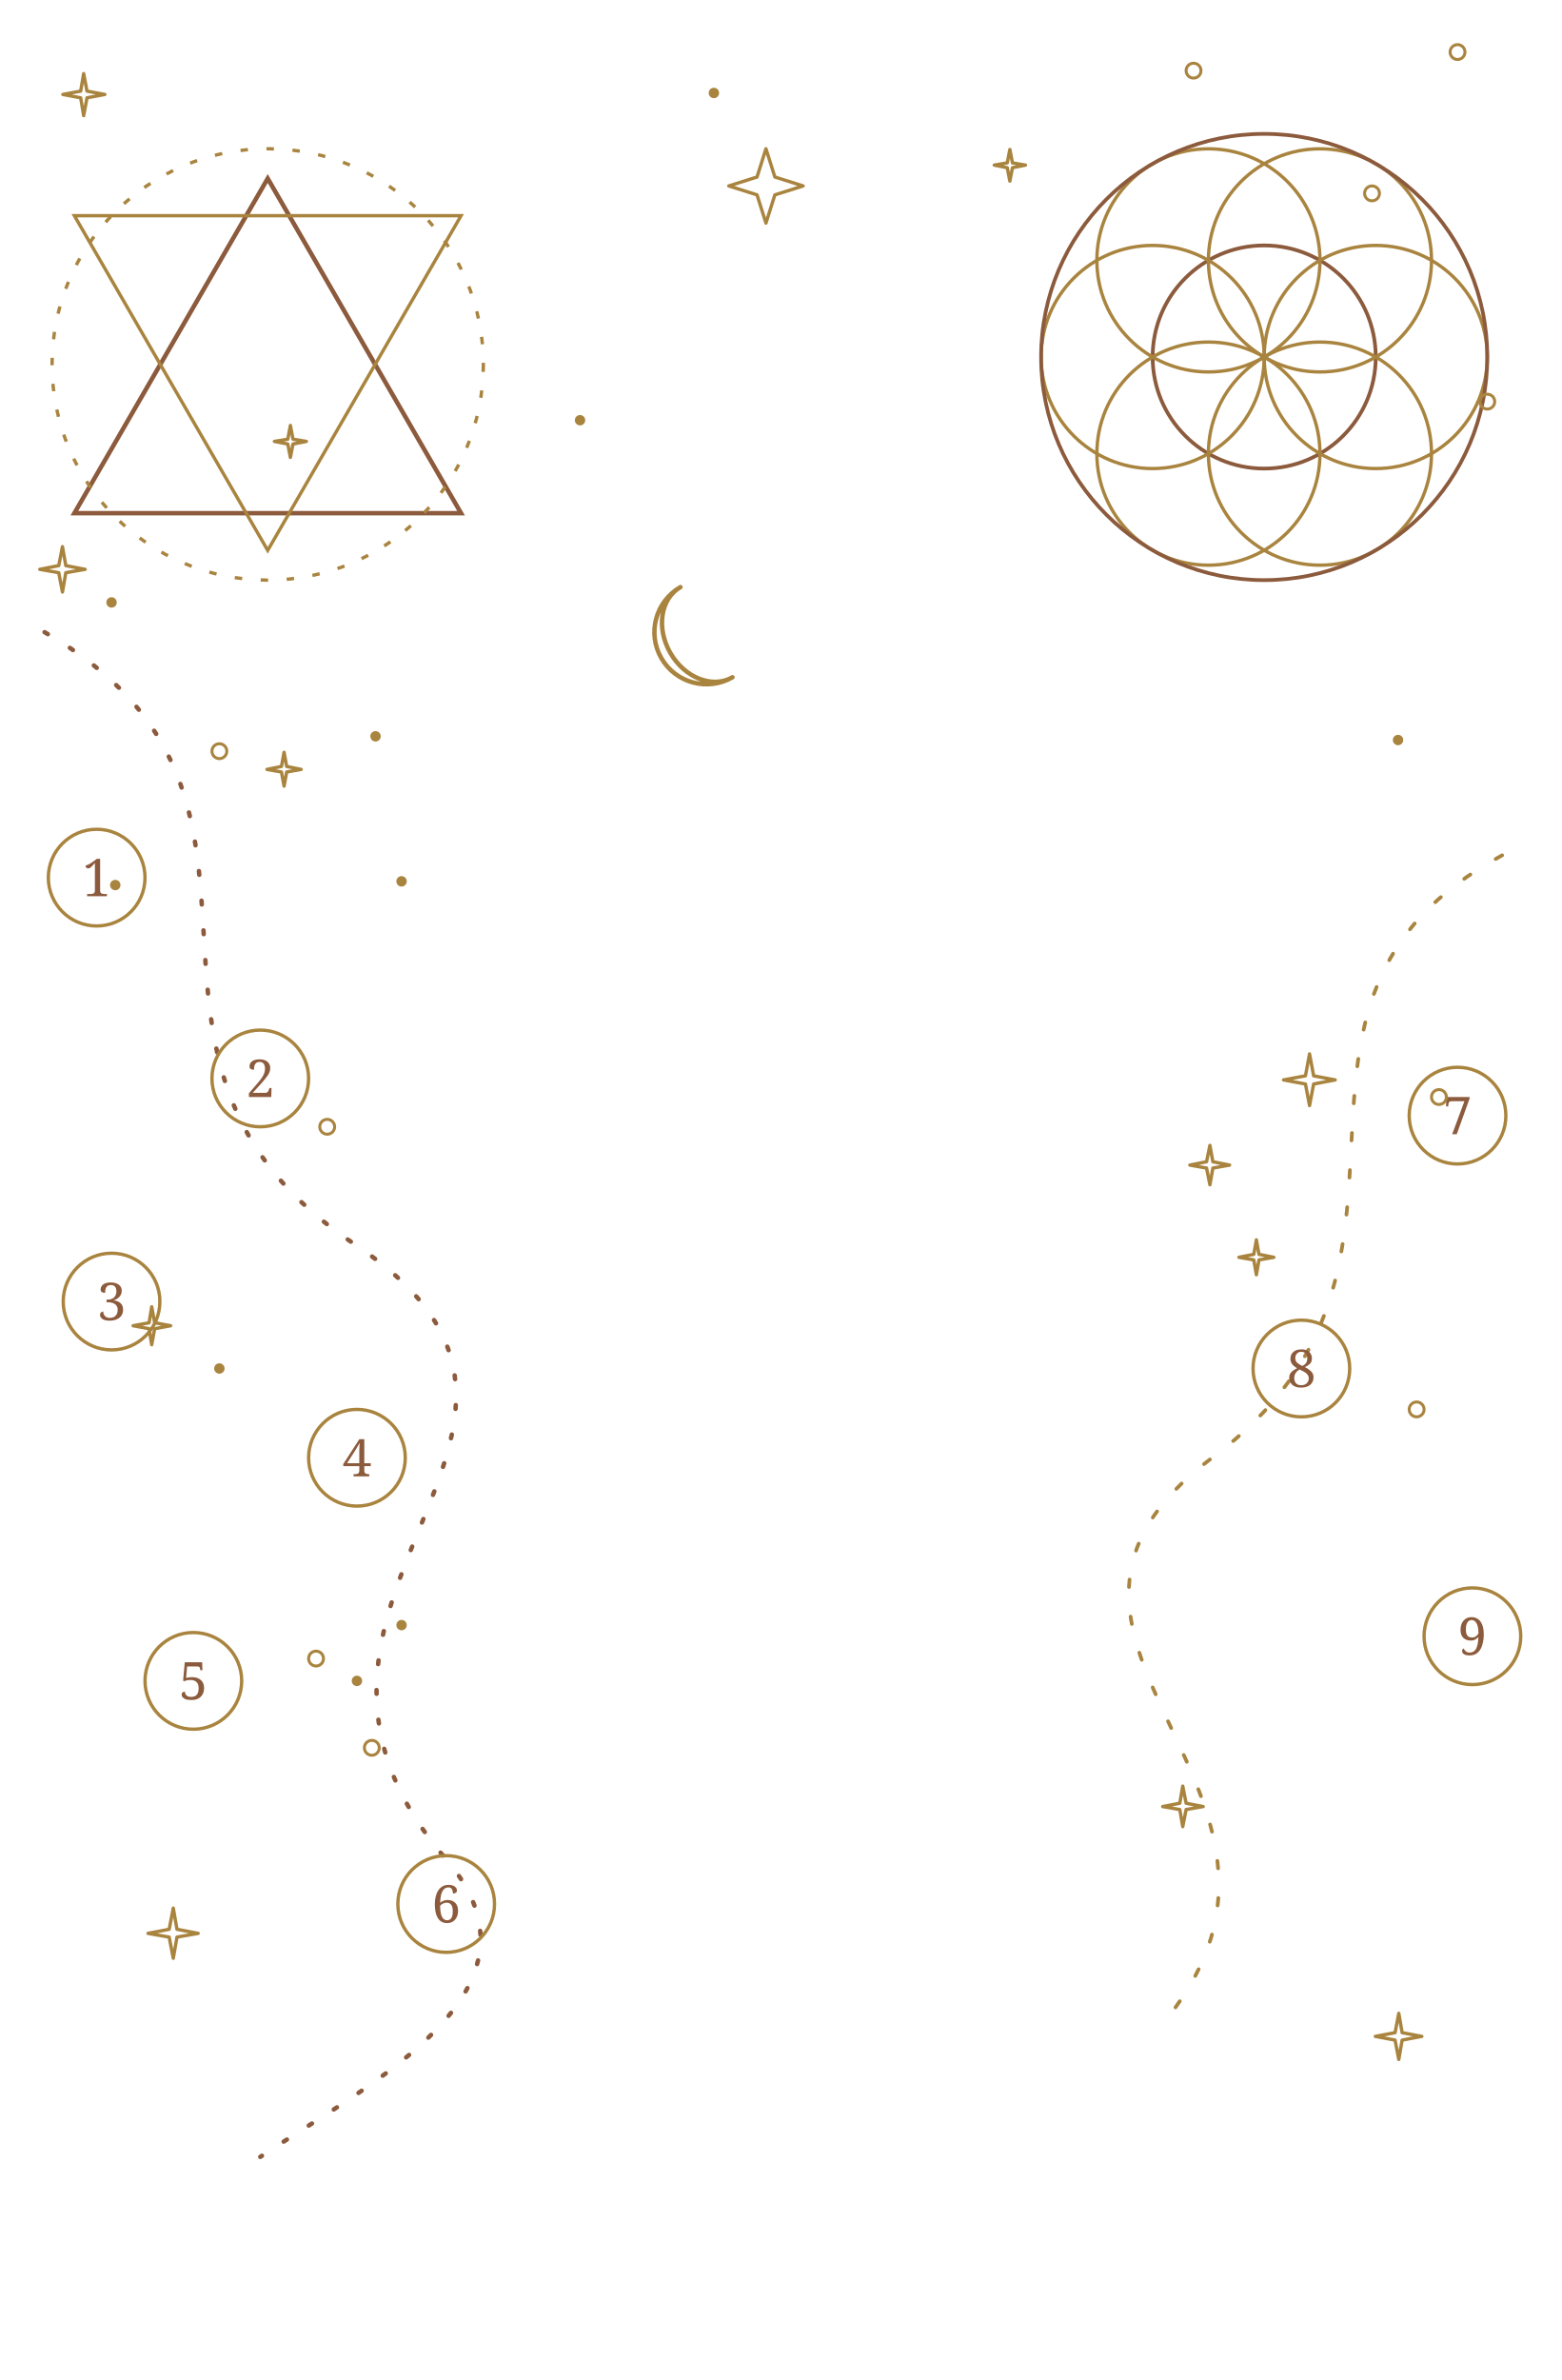
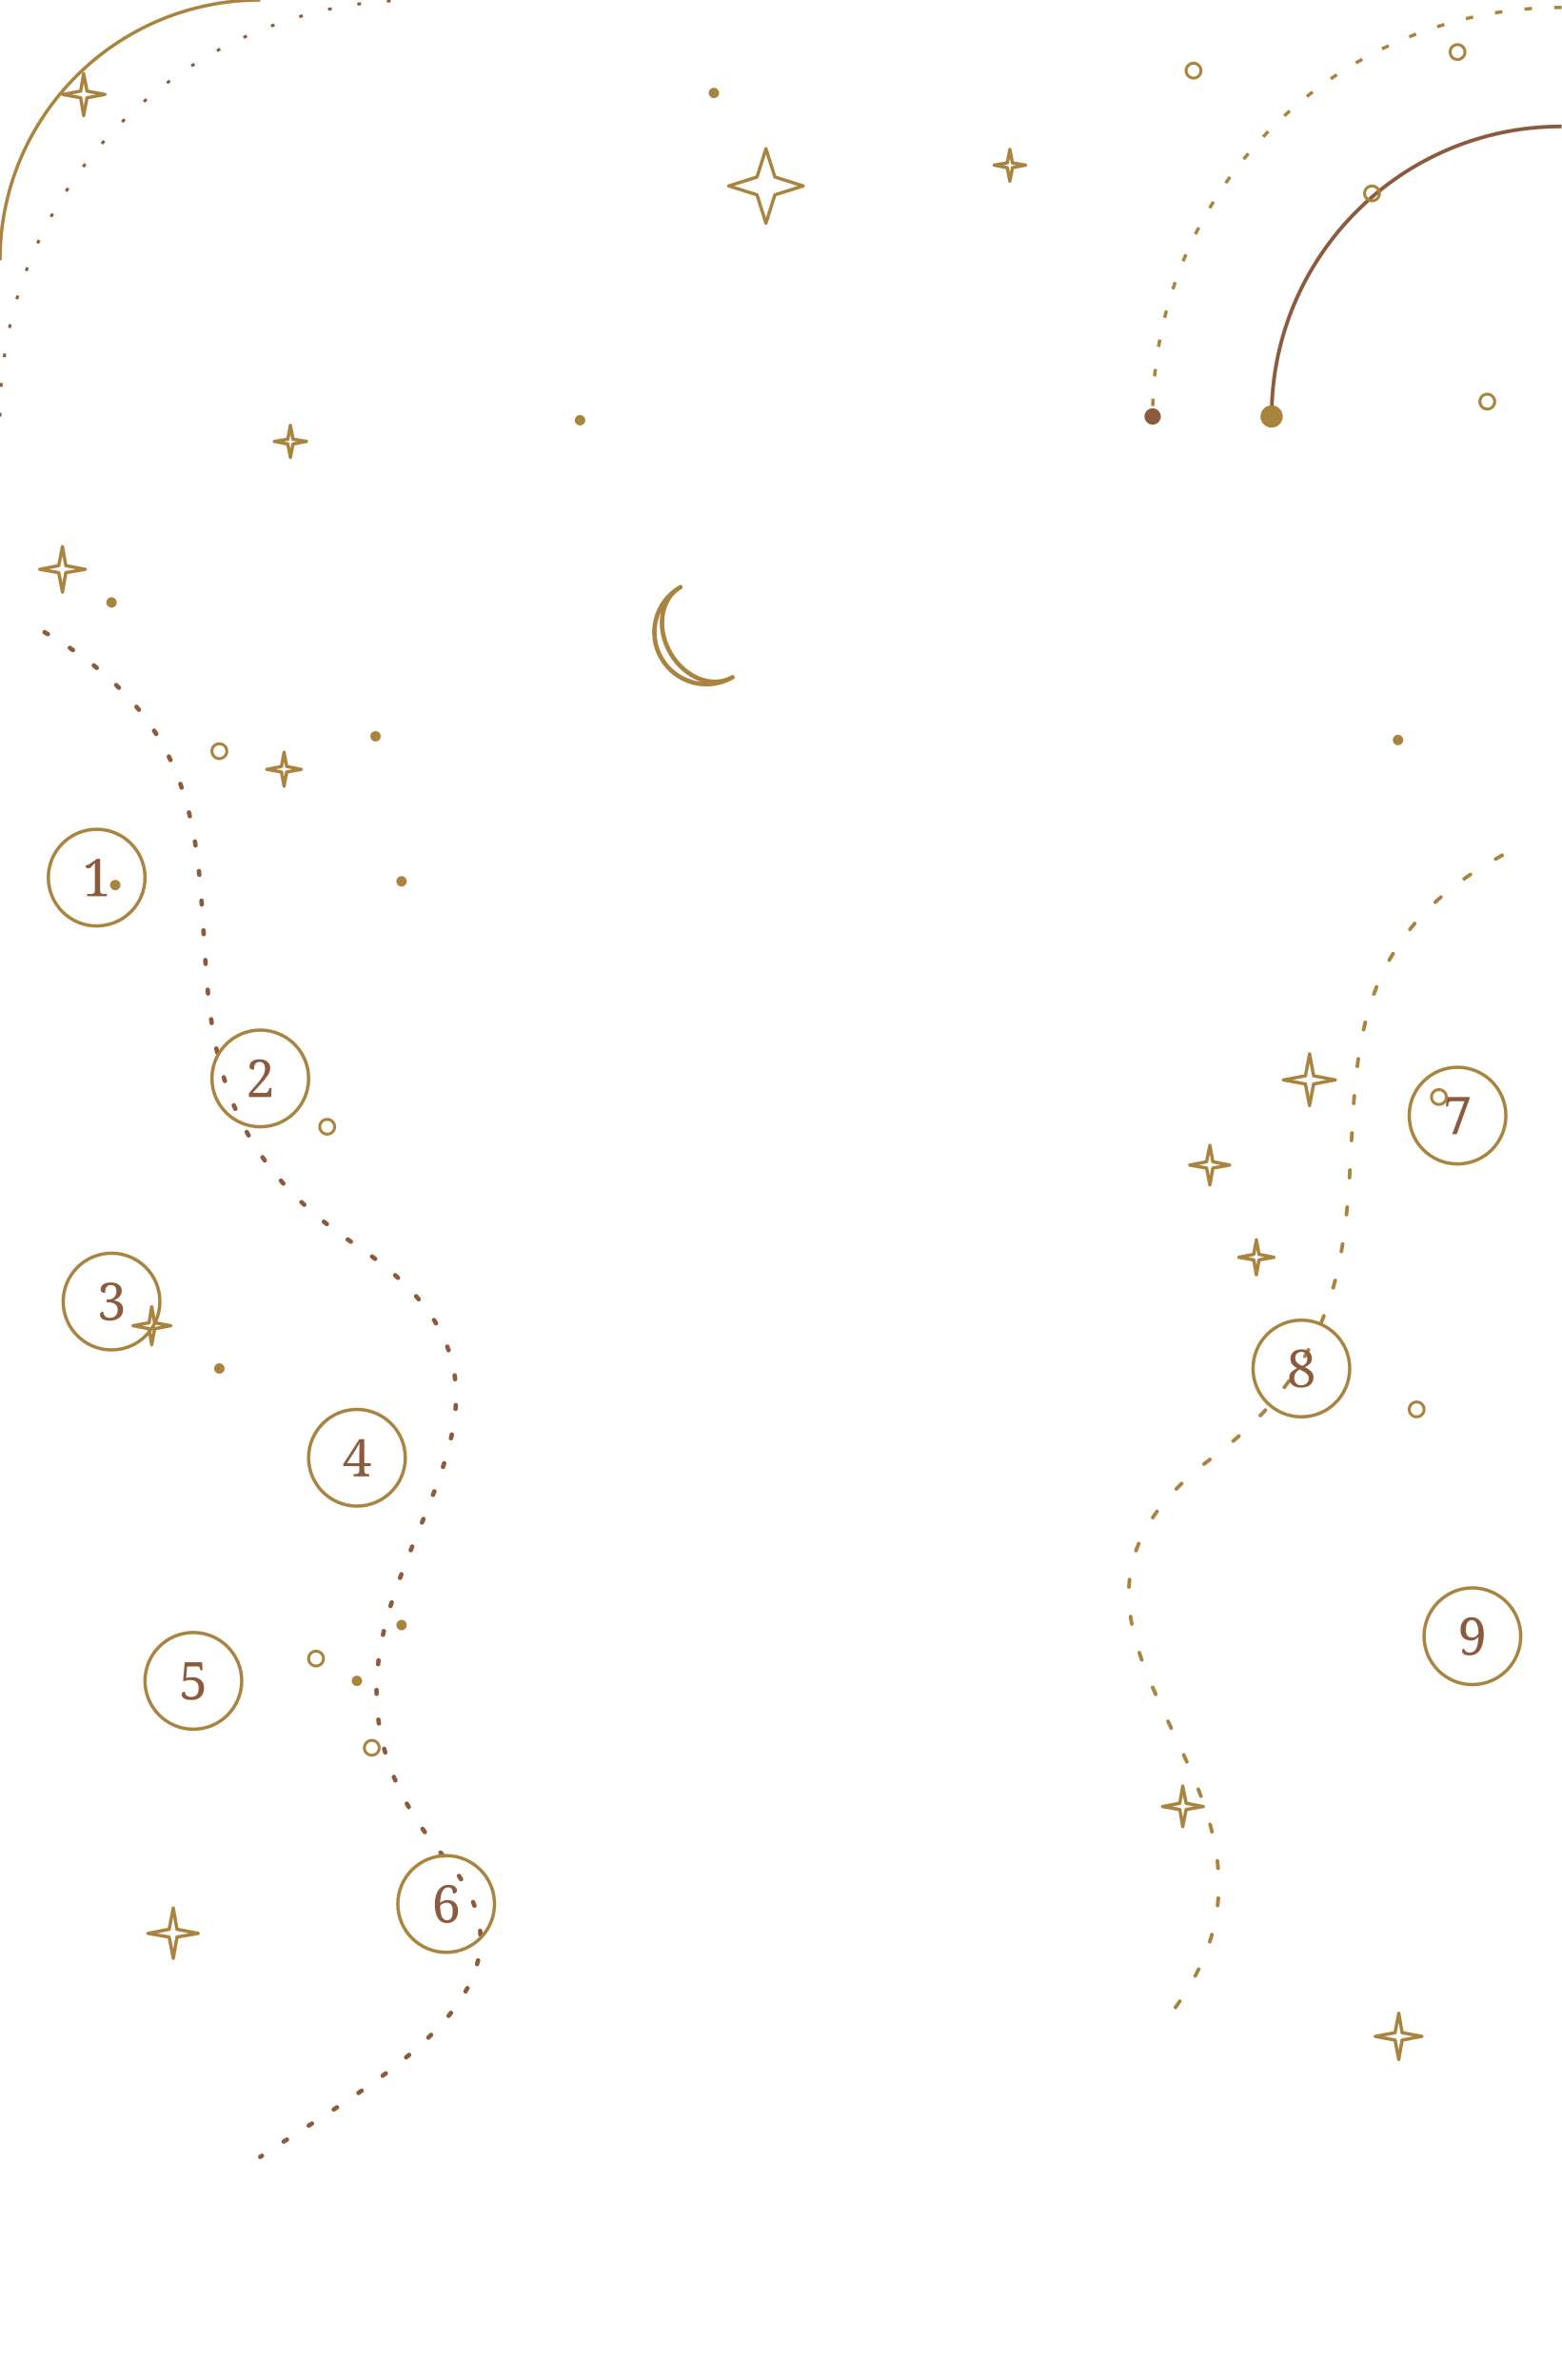
<svg xmlns="http://www.w3.org/2000/svg" viewBox="0 0 420 640" preserveAspectRatio="xMidYMin slice" fill="none">
  <style>
.f{animation:fl 35s ease-in-out infinite;transform-box:fill-box;transform-origin:center}
.f2{animation:fl 42s ease-in-out -9s infinite;transform-box:fill-box;transform-origin:center}
.s{animation:sp 120s linear infinite;transform-box:fill-box;transform-origin:center}
.s2{animation:sp 90s linear infinite reverse;transform-box:fill-box;transform-origin:center}
.t{animation:tw 7s ease-in-out infinite}.t2{animation:tw 9s ease-in-out -3s infinite}
@keyframes fl{0%,100%{transform:translateY(0)}50%{transform:translateY(-6px)}}
@keyframes sp{to{transform:rotate(360deg)}}
@keyframes tw{0%,100%{opacity:1}50%{opacity:.35}}
@media (prefers-reduced-motion:reduce){*{animation:none!important}}
</style>
  <g class="s">
-     <circle cx="340" cy="96" r="30" fill="none" stroke="#8C5A3C" stroke-width="1" />
-     <circle cx="370.0" cy="96.0" r="30" fill="none" stroke="#A9843F" stroke-width="0.9" />
-     <circle cx="355.0" cy="121.981" r="30" fill="none" stroke="#A9843F" stroke-width="0.9" />
-     <circle cx="325.0" cy="121.981" r="30" fill="none" stroke="#A9843F" stroke-width="0.9" />
-     <circle cx="310.0" cy="96.0" r="30" fill="none" stroke="#A9843F" stroke-width="0.9" />
-     <circle cx="325.0" cy="70.019" r="30" fill="none" stroke="#A9843F" stroke-width="0.9" />
-     <circle cx="355.0" cy="70.019" r="30" fill="none" stroke="#A9843F" stroke-width="0.9" />
-     <circle cx="340" cy="96" r="60" fill="none" stroke="#8C5A3C" stroke-width="1" />
+     <path d="M420,34 A78,78 0 0 0 342,112" stroke="#8C5A3C" stroke-width="1" />
+     <path d="M420,2 A110,110 0 0 0 310,112" stroke="#A9843F" stroke-width=".9" stroke-dasharray="2 6" />
+     <circle cx="342" cy="112" r="3" fill="#A9843F" />
+     <circle cx="310" cy="112" r="2.2" fill="#8C5A3C" />
  </g>
  <g class="s2">
-     <polygon points="72,48 124,138 20,138" stroke="#8C5A3C" stroke-width="1.2" />
-     <polygon points="72,148 20,58 124,58" stroke="#A9843F" stroke-width=".9" />
-     <circle cx="72" cy="98" r="58" fill="none" stroke="#A9843F" stroke-width="0.9" stroke-dasharray="2 5" />
+     <path d="M0,70 A70,70 0 0 1 70,0" stroke="#A9843F" stroke-width=".9" />
+     <path d="M0,112 A112,112 0 0 1 112,0" stroke="#8C5A3C" stroke-width=".8" stroke-dasharray="1 7" />
  </g>
  <path d="M12,170 C90,215 20,285 96,335 C170,385 60,430 120,500 C150,535 100,560 70,580" stroke="#8C5A3C" stroke-width="1.2" stroke-dasharray="1 7" stroke-linecap="round" />
  <path d="M404,230 C330,270 396,340 326,392 C262,440 360,480 316,540" stroke="#A9843F" stroke-width="1" stroke-dasharray="2 8" stroke-linecap="round" />
  <g class="f">
    <circle cx="26" cy="236" r="13" stroke="#A9843F" stroke-width=".9" />
    <text x="26" y="241" text-anchor="middle" font-family="Georgia,serif" font-size="14" fill="#8C5A3C">1</text>
  </g>
  <g class="f">
    <circle cx="70" cy="290" r="13" stroke="#A9843F" stroke-width=".9" />
    <text x="70" y="295" text-anchor="middle" font-family="Georgia,serif" font-size="14" fill="#8C5A3C">2</text>
  </g>
  <g class="f">
    <circle cx="30" cy="350" r="13" stroke="#A9843F" stroke-width=".9" />
    <text x="30" y="355" text-anchor="middle" font-family="Georgia,serif" font-size="14" fill="#8C5A3C">3</text>
  </g>
  <g class="f">
    <circle cx="96" cy="392" r="13" stroke="#A9843F" stroke-width=".9" />
    <text x="96" y="397" text-anchor="middle" font-family="Georgia,serif" font-size="14" fill="#8C5A3C">4</text>
  </g>
  <g class="f">
    <circle cx="52" cy="452" r="13" stroke="#A9843F" stroke-width=".9" />
    <text x="52" y="457" text-anchor="middle" font-family="Georgia,serif" font-size="14" fill="#8C5A3C">5</text>
  </g>
  <g class="f">
    <circle cx="120" cy="512" r="13" stroke="#A9843F" stroke-width=".9" />
    <text x="120" y="517" text-anchor="middle" font-family="Georgia,serif" font-size="14" fill="#8C5A3C">6</text>
  </g>
  <g class="f2">
    <circle cx="392" cy="300" r="13" stroke="#A9843F" stroke-width=".9" />
    <text x="392" y="305" text-anchor="middle" font-family="Georgia,serif" font-size="14" fill="#8C5A3C">7</text>
  </g>
  <g class="f2">
    <circle cx="350" cy="368" r="13" stroke="#A9843F" stroke-width=".9" />
    <text x="350" y="373" text-anchor="middle" font-family="Georgia,serif" font-size="14" fill="#8C5A3C">8</text>
  </g>
  <g class="f2">
    <circle cx="396" cy="440" r="13" stroke="#A9843F" stroke-width=".9" />
    <text x="396" y="445" text-anchor="middle" font-family="Georgia,serif" font-size="14" fill="#8C5A3C">9</text>
  </g>
  <g class="f">
    <polygon class="t" points="206,40 208.4,47.6 216,50 208.4,52.4 206,60 203.6,52.4 196,50 203.6,47.6" fill="none" stroke="#A9843F" stroke-width="0.9" stroke-linejoin="round" />
    <g transform="rotate(-30 190 170)">
      <path d="M190,156 A14,14 0 1 0 190,184 A10.08,12.6 0 1 1 190,156Z" fill="none" stroke="#A9843F" stroke-width="1.2" stroke-linejoin="round" />
    </g>
  </g>
  <circle cx="387" cy="295" r="2" fill="none" stroke="#A9843F" stroke-width=".8" />
  <circle class="t2" cx="192" cy="25" r="1.4" fill="#A9843F" />
  <polygon class="t" points="376.2,541.4 377.1,546.6 382.4,547.6 377.1,548.6 376.2,553.8 375.2,548.6 369.9,547.6 375.2,546.6" fill="none" stroke="#A9843F" stroke-width="0.9" stroke-linejoin="round" />
  <polygon class="t2" points="76.4,202.3 77.1,206.1 81.0,206.9 77.1,207.6 76.4,211.4 75.7,207.6 71.8,206.9 75.7,206.1" fill="none" stroke="#A9843F" stroke-width="0.9" stroke-linejoin="round" />
  <circle cx="59" cy="202" r="2" fill="none" stroke="#A9843F" stroke-width=".8" />
  <polygon class="t2" points="352.2,283.4 353.3,289.3 359.1,290.4 353.3,291.5 352.2,297.3 351.1,291.5 345.2,290.4 351.1,289.3" fill="none" stroke="#A9843F" stroke-width="0.9" stroke-linejoin="round" />
  <circle class="t" cx="30" cy="162" r="1.4" fill="#A9843F" />
  <polygon class="t2" points="325.4,308.0 326.2,312.4 330.7,313.3 326.2,314.1 325.4,318.6 324.5,314.1 320.0,313.3 324.5,312.4" fill="none" stroke="#A9843F" stroke-width="0.9" stroke-linejoin="round" />
  <circle class="t" cx="108" cy="437" r="1.4" fill="#A9843F" />
  <circle class="t2" cx="101" cy="198" r="1.4" fill="#A9843F" />
  <circle cx="369" cy="52" r="2" fill="none" stroke="#A9843F" stroke-width=".8" />
  <polygon class="t2" points="46.6,513.1 47.6,518.8 53.3,519.9 47.6,520.9 46.6,526.6 45.5,520.9 39.8,519.9 45.5,518.8" fill="none" stroke="#A9843F" stroke-width="0.9" stroke-linejoin="round" />
  <circle class="t" cx="31" cy="238" r="1.4" fill="#A9843F" />
  <circle cx="88" cy="303" r="2" fill="none" stroke="#A9843F" stroke-width=".8" />
  <circle class="t" cx="156" cy="113" r="1.4" fill="#A9843F" />
  <polygon class="t2" points="78.1,114.4 78.8,118.1 82.4,118.7 78.8,119.4 78.1,123.0 77.4,119.4 73.8,118.7 77.4,118.1" fill="none" stroke="#A9843F" stroke-width="0.9" stroke-linejoin="round" />
  <polygon class="t" points="271.6,40.2 272.3,43.8 275.8,44.4 272.3,45.1 271.6,48.7 270.9,45.1 267.4,44.4 270.9,43.8" fill="none" stroke="#A9843F" stroke-width="0.9" stroke-linejoin="round" />
  <circle class="t2" cx="59" cy="368" r="1.4" fill="#A9843F" />
  <polygon class="t" points="337.9,333.4 338.6,337.3 342.6,338.1 338.6,338.8 337.9,342.8 337.2,338.8 333.2,338.1 337.2,337.3" fill="none" stroke="#A9843F" stroke-width="0.9" stroke-linejoin="round" />
  <polygon class="t2" points="318.1,480.3 319.0,484.9 323.6,485.8 319.0,486.6 318.1,491.2 317.3,486.6 312.7,485.8 317.3,484.9" fill="none" stroke="#A9843F" stroke-width="0.9" stroke-linejoin="round" />
  <circle cx="100" cy="470" r="2" fill="none" stroke="#A9843F" stroke-width=".8" />
  <circle cx="392" cy="14" r="2" fill="none" stroke="#A9843F" stroke-width=".8" />
  <polygon class="t" points="40.8,351.4 41.6,355.7 45.9,356.5 41.6,357.3 40.8,361.6 40.1,357.3 35.8,356.5 40.1,355.7" fill="none" stroke="#A9843F" stroke-width="0.9" stroke-linejoin="round" />
  <circle cx="85" cy="446" r="2" fill="none" stroke="#A9843F" stroke-width=".8" />
  <circle cx="381" cy="379" r="2" fill="none" stroke="#A9843F" stroke-width=".8" />
  <circle cx="400" cy="108" r="2" fill="none" stroke="#A9843F" stroke-width=".8" />
  <circle class="t" cx="376" cy="199" r="1.4" fill="#A9843F" />
  <circle cx="321" cy="19" r="2" fill="none" stroke="#A9843F" stroke-width=".8" />
  <circle class="t" cx="96" cy="452" r="1.4" fill="#A9843F" />
  <circle class="t2" cx="108" cy="237" r="1.4" fill="#A9843F" />
  <polygon class="t" points="16.8,147.0 17.7,152.1 22.9,153.1 17.7,154.0 16.8,159.2 15.8,154.0 10.7,153.1 15.8,152.1" fill="none" stroke="#A9843F" stroke-width="0.9" stroke-linejoin="round" />
  <polygon class="t2" points="22.5,19.8 23.4,24.5 28.2,25.4 23.4,26.3 22.5,31.1 21.7,26.3 16.9,25.4 21.7,24.5" fill="none" stroke="#A9843F" stroke-width="0.9" stroke-linejoin="round" />
</svg>
